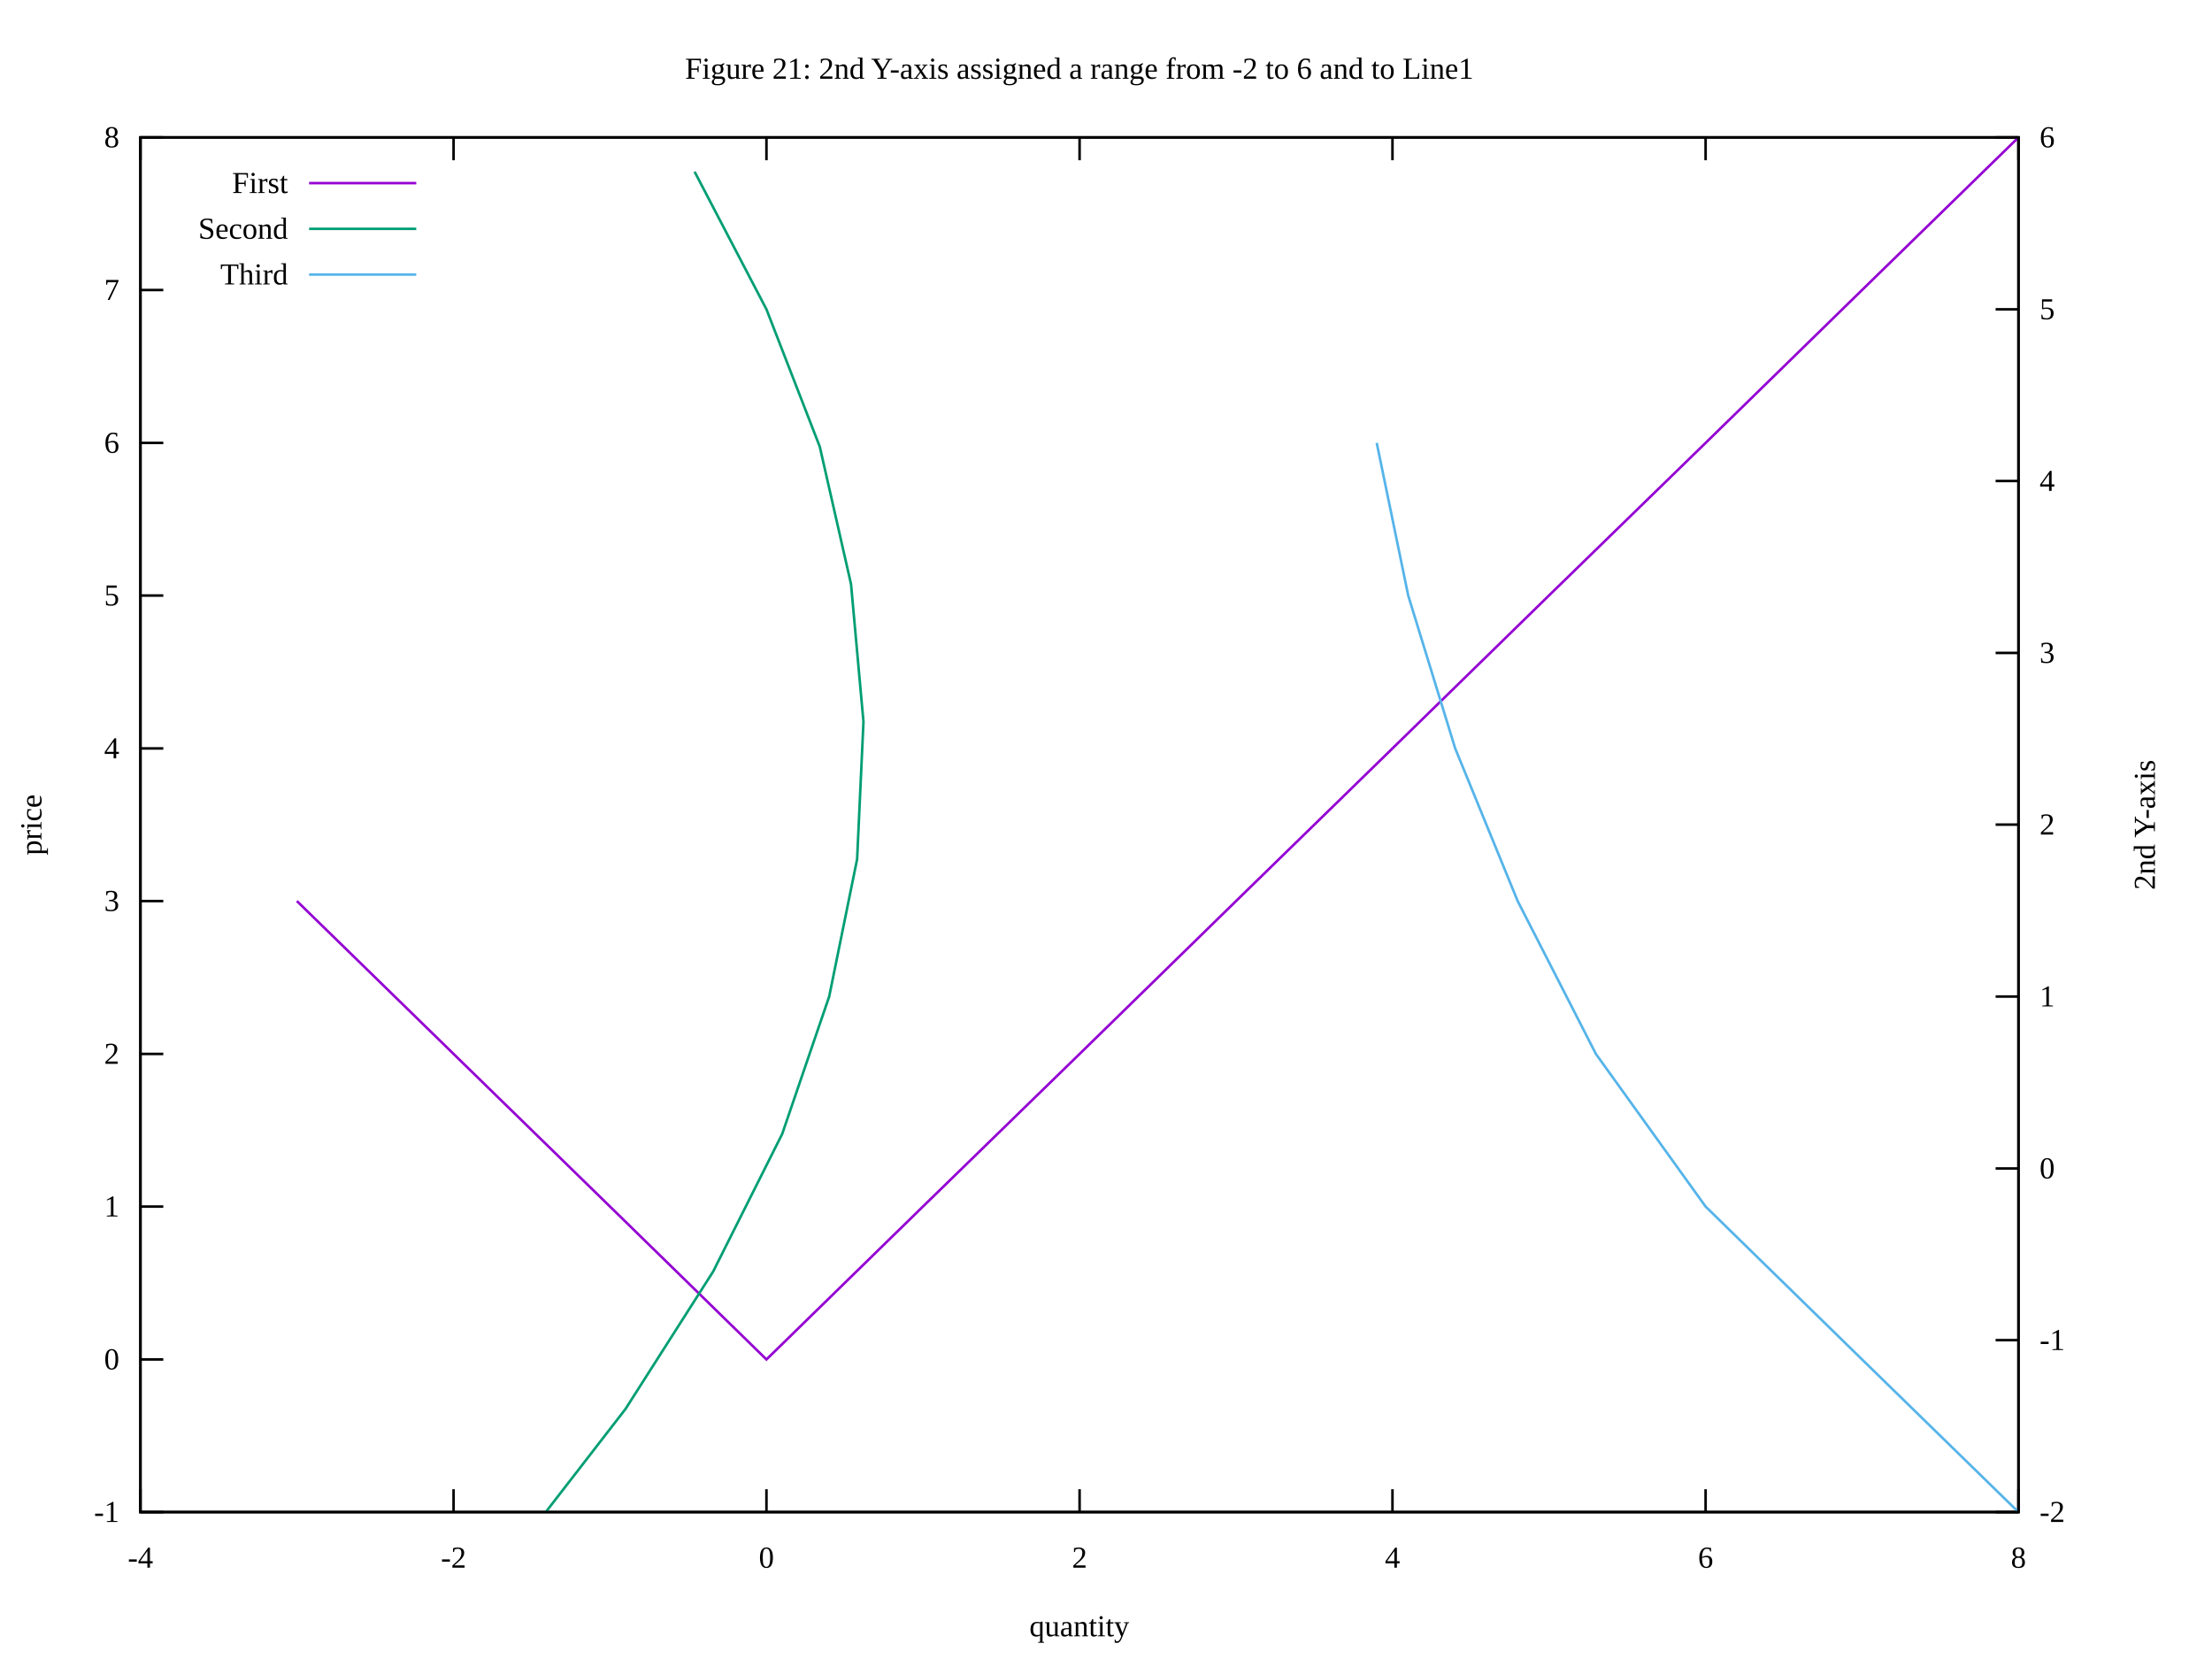
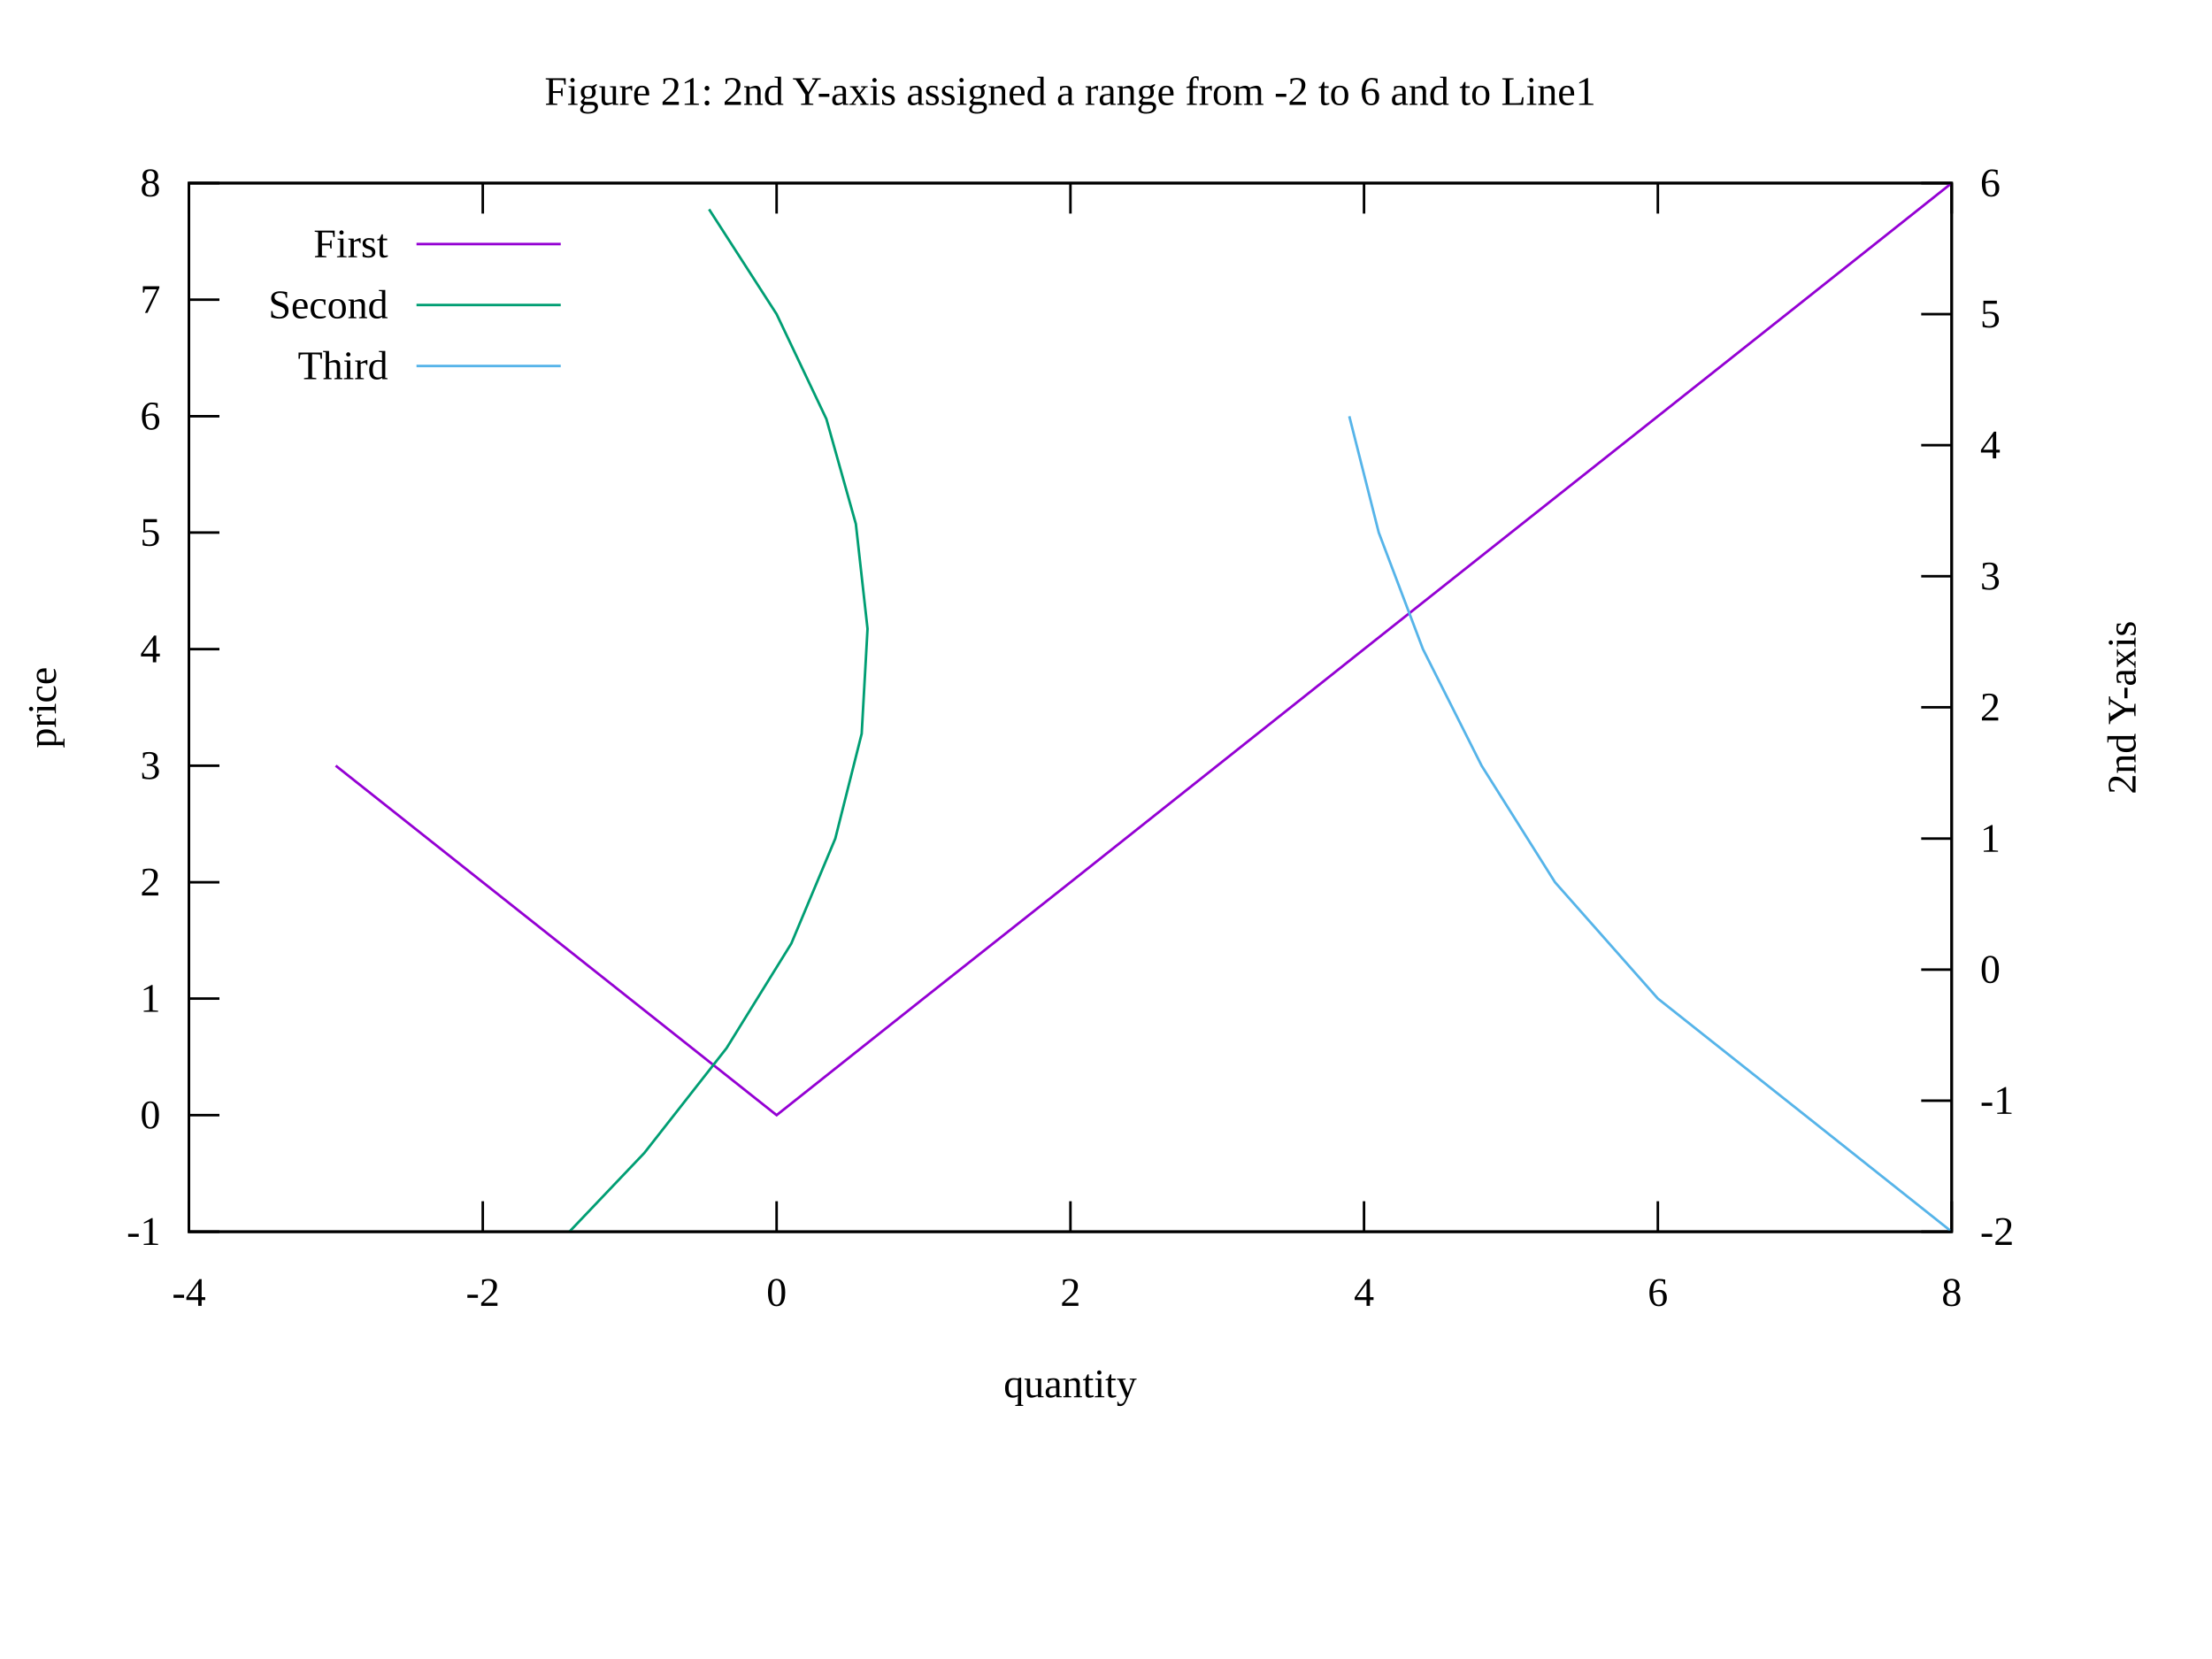
<svg xmlns="http://www.w3.org/2000/svg" xmlns:xlink="http://www.w3.org/1999/xlink" width="871" height="653" viewBox="0 0 871 653">
  <g id="gnuplot_canvas">
    <rect x="0" y="0" width="871" height="653" fill="none" />
    <defs>
      <circle id="gpDot" r="0.5" stroke-width="0.5" />
-       <path id="gpPt0" stroke-width="0.222" stroke="currentColor" d="M-1,0 h2 M0,-1 v2" />
-       <path id="gpPt1" stroke-width="0.222" stroke="currentColor" d="M-1,-1 L1,1 M1,-1 L-1,1" />
-       <path id="gpPt2" stroke-width="0.222" stroke="currentColor" d="M-1,0 L1,0 M0,-1 L0,1 M-1,-1 L1,1 M-1,1 L1,-1" />
-       <rect id="gpPt3" stroke-width="0.222" stroke="currentColor" x="-1" y="-1" width="2" height="2" />
-       <rect id="gpPt4" stroke-width="0.222" stroke="currentColor" fill="currentColor" x="-1" y="-1" width="2" height="2" />
-       <circle id="gpPt5" stroke-width="0.222" stroke="currentColor" cx="0" cy="0" r="1" />
+       <path id="gpPt0" stroke-width="0.167" stroke="currentColor" d="M-1,0 h2 M0,-1 v2" />
+       <path id="gpPt1" stroke-width="0.167" stroke="currentColor" d="M-1,-1 L1,1 M1,-1 L-1,1" />
+       <path id="gpPt2" stroke-width="0.167" stroke="currentColor" d="M-1,0 L1,0 M0,-1 L0,1 M-1,-1 L1,1 M-1,1 L1,-1" />
+       <rect id="gpPt3" stroke-width="0.167" stroke="currentColor" x="-1" y="-1" width="2" height="2" />
+       <rect id="gpPt4" stroke-width="0.167" stroke="currentColor" fill="currentColor" x="-1" y="-1" width="2" height="2" />
+       <circle id="gpPt5" stroke-width="0.167" stroke="currentColor" cx="0" cy="0" r="1" />
      <use xlink:href="#gpPt5" id="gpPt6" fill="currentColor" stroke="none" />
-       <path id="gpPt7" stroke-width="0.222" stroke="currentColor" d="M0,-1.33 L-1.33,0.67 L1.33,0.67 z" />
+       <path id="gpPt7" stroke-width="0.167" stroke="currentColor" d="M0,-1.33 L-1.33,0.67 L1.33,0.67 z" />
      <use xlink:href="#gpPt7" id="gpPt8" fill="currentColor" stroke="none" />
      <use xlink:href="#gpPt7" id="gpPt9" stroke="currentColor" transform="rotate(180)" />
      <use xlink:href="#gpPt9" id="gpPt10" fill="currentColor" stroke="none" />
      <use xlink:href="#gpPt3" id="gpPt11" stroke="currentColor" transform="rotate(45)" />
      <use xlink:href="#gpPt11" id="gpPt12" fill="currentColor" stroke="none" />
-       <path id="gpPt13" stroke-width="0.222" stroke="currentColor" d="M0,1.330 L1.265,0.411 L0.782,-1.067 L-0.782,-1.076 L-1.265,0.411 z" />
+       <path id="gpPt13" stroke-width="0.167" stroke="currentColor" d="M0,1.330 L1.265,0.411 L0.782,-1.067 L-0.782,-1.076 L-1.265,0.411 z" />
      <use xlink:href="#gpPt13" id="gpPt14" fill="currentColor" stroke="none" />
      <filter id="textbox" filterUnits="objectBoundingBox" x="0" y="0" height="1" width="1">
        <feFlood flood-color="white" flood-opacity="1" result="bgnd" />
        <feComposite in="SourceGraphic" in2="bgnd" operator="atop" />
      </filter>
      <filter id="greybox" filterUnits="objectBoundingBox" x="0" y="0" height="1" width="1">
        <feFlood flood-color="lightgrey" flood-opacity="1" result="grey" />
        <feComposite in="SourceGraphic" in2="grey" operator="atop" />
      </filter>
    </defs>
    <g fill="none" color="white" stroke="currentColor" stroke-width="1.00" stroke-linecap="butt" stroke-linejoin="miter">
</g>
    <g fill="none" color="black" stroke="currentColor" stroke-width="1.00" stroke-linecap="butt" stroke-linejoin="miter">
-       <path stroke="black" d="M55.3,595.4 L64.3,595.4  " />
-       <g transform="translate(47.0,599.3)" stroke="none" fill="black" font-family="Times New Roman" font-size="12.00" text-anchor="end">
+       <path stroke="black" d="M74.4,485.0 L86.4,485.0  " />
+       <g transform="translate(63.2,490.2)" stroke="none" fill="black" font-family="Times New Roman" font-size="16.00" text-anchor="end">
        <text>
          <tspan font-family="Times New Roman">-1</tspan>
        </text>
      </g>
    </g>
    <g fill="none" color="black" stroke="currentColor" stroke-width="1.00" stroke-linecap="butt" stroke-linejoin="miter">
-       <path stroke="black" d="M55.3,535.3 L64.3,535.3  " />
-       <g transform="translate(47.0,539.2)" stroke="none" fill="black" font-family="Times New Roman" font-size="12.00" text-anchor="end">
+       <path stroke="black" d="M74.4,439.1 L86.4,439.1  " />
+       <g transform="translate(63.2,444.3)" stroke="none" fill="black" font-family="Times New Roman" font-size="16.00" text-anchor="end">
        <text>
          <tspan font-family="Times New Roman"> 0</tspan>
        </text>
      </g>
    </g>
    <g fill="none" color="black" stroke="currentColor" stroke-width="1.00" stroke-linecap="butt" stroke-linejoin="miter">
-       <path stroke="black" d="M55.3,475.1 L64.3,475.1  " />
-       <g transform="translate(47.0,479.0)" stroke="none" fill="black" font-family="Times New Roman" font-size="12.00" text-anchor="end">
+       <path stroke="black" d="M74.4,393.2 L86.4,393.2  " />
+       <g transform="translate(63.2,398.4)" stroke="none" fill="black" font-family="Times New Roman" font-size="16.00" text-anchor="end">
        <text>
          <tspan font-family="Times New Roman"> 1</tspan>
        </text>
      </g>
    </g>
    <g fill="none" color="black" stroke="currentColor" stroke-width="1.00" stroke-linecap="butt" stroke-linejoin="miter">
-       <path stroke="black" d="M55.3,415.0 L64.3,415.0  " />
-       <g transform="translate(47.0,418.9)" stroke="none" fill="black" font-family="Times New Roman" font-size="12.00" text-anchor="end">
+       <path stroke="black" d="M74.4,347.4 L86.4,347.4  " />
+       <g transform="translate(63.2,352.6)" stroke="none" fill="black" font-family="Times New Roman" font-size="16.00" text-anchor="end">
        <text>
          <tspan font-family="Times New Roman"> 2</tspan>
        </text>
      </g>
    </g>
    <g fill="none" color="black" stroke="currentColor" stroke-width="1.00" stroke-linecap="butt" stroke-linejoin="miter">
-       <path stroke="black" d="M55.3,354.8 L64.3,354.8  " />
-       <g transform="translate(47.0,358.7)" stroke="none" fill="black" font-family="Times New Roman" font-size="12.00" text-anchor="end">
+       <path stroke="black" d="M74.4,301.5 L86.4,301.5  " />
+       <g transform="translate(63.2,306.7)" stroke="none" fill="black" font-family="Times New Roman" font-size="16.00" text-anchor="end">
        <text>
          <tspan font-family="Times New Roman"> 3</tspan>
        </text>
      </g>
    </g>
    <g fill="none" color="black" stroke="currentColor" stroke-width="1.00" stroke-linecap="butt" stroke-linejoin="miter">
-       <path stroke="black" d="M55.3,294.7 L64.3,294.7  " />
-       <g transform="translate(47.0,298.6)" stroke="none" fill="black" font-family="Times New Roman" font-size="12.00" text-anchor="end">
+       <path stroke="black" d="M74.4,255.6 L86.4,255.6  " />
+       <g transform="translate(63.2,260.8)" stroke="none" fill="black" font-family="Times New Roman" font-size="16.00" text-anchor="end">
        <text>
          <tspan font-family="Times New Roman"> 4</tspan>
        </text>
      </g>
    </g>
    <g fill="none" color="black" stroke="currentColor" stroke-width="1.00" stroke-linecap="butt" stroke-linejoin="miter">
-       <path stroke="black" d="M55.3,234.5 L64.3,234.5  " />
-       <g transform="translate(47.0,238.4)" stroke="none" fill="black" font-family="Times New Roman" font-size="12.00" text-anchor="end">
+       <path stroke="black" d="M74.4,209.7 L86.4,209.7  " />
+       <g transform="translate(63.2,214.9)" stroke="none" fill="black" font-family="Times New Roman" font-size="16.00" text-anchor="end">
        <text>
          <tspan font-family="Times New Roman"> 5</tspan>
        </text>
      </g>
    </g>
    <g fill="none" color="black" stroke="currentColor" stroke-width="1.00" stroke-linecap="butt" stroke-linejoin="miter">
-       <path stroke="black" d="M55.3,174.4 L64.3,174.4  " />
-       <g transform="translate(47.0,178.3)" stroke="none" fill="black" font-family="Times New Roman" font-size="12.00" text-anchor="end">
+       <path stroke="black" d="M74.4,163.9 L86.4,163.9  " />
+       <g transform="translate(63.2,169.1)" stroke="none" fill="black" font-family="Times New Roman" font-size="16.00" text-anchor="end">
        <text>
          <tspan font-family="Times New Roman"> 6</tspan>
        </text>
      </g>
    </g>
    <g fill="none" color="black" stroke="currentColor" stroke-width="1.00" stroke-linecap="butt" stroke-linejoin="miter">
-       <path stroke="black" d="M55.3,114.2 L64.3,114.2  " />
-       <g transform="translate(47.0,118.1)" stroke="none" fill="black" font-family="Times New Roman" font-size="12.00" text-anchor="end">
+       <path stroke="black" d="M74.4,118.0 L86.4,118.0  " />
+       <g transform="translate(63.2,123.2)" stroke="none" fill="black" font-family="Times New Roman" font-size="16.00" text-anchor="end">
        <text>
          <tspan font-family="Times New Roman"> 7</tspan>
        </text>
      </g>
    </g>
    <g fill="none" color="black" stroke="currentColor" stroke-width="1.00" stroke-linecap="butt" stroke-linejoin="miter">
-       <path stroke="black" d="M55.3,54.1 L64.3,54.1  " />
-       <g transform="translate(47.0,58.0)" stroke="none" fill="black" font-family="Times New Roman" font-size="12.00" text-anchor="end">
+       <path stroke="black" d="M74.4,72.1 L86.4,72.1  " />
+       <g transform="translate(63.2,77.3)" stroke="none" fill="black" font-family="Times New Roman" font-size="16.00" text-anchor="end">
        <text>
          <tspan font-family="Times New Roman"> 8</tspan>
        </text>
      </g>
    </g>
    <g fill="none" color="black" stroke="currentColor" stroke-width="1.00" stroke-linecap="butt" stroke-linejoin="miter">
-       <path stroke="black" d="M55.3,595.4 L55.3,586.4 M55.3,54.1 L55.3,63.1  " />
-       <g transform="translate(55.3,617.3)" stroke="none" fill="black" font-family="Times New Roman" font-size="12.00" text-anchor="middle">
+       <path stroke="black" d="M74.4,485.0 L74.4,473.0 M74.4,72.1 L74.4,84.1  " />
+       <g transform="translate(74.4,514.2)" stroke="none" fill="black" font-family="Times New Roman" font-size="16.00" text-anchor="middle">
        <text>
          <tspan font-family="Times New Roman">-4</tspan>
        </text>
      </g>
    </g>
    <g fill="none" color="black" stroke="currentColor" stroke-width="1.00" stroke-linecap="butt" stroke-linejoin="miter">
-       <path stroke="black" d="M178.6,595.4 L178.6,586.4 M178.6,54.1 L178.6,63.1  " />
-       <g transform="translate(178.6,617.3)" stroke="none" fill="black" font-family="Times New Roman" font-size="12.00" text-anchor="middle">
+       <path stroke="black" d="M190.1,485.0 L190.1,473.0 M190.1,72.1 L190.1,84.1  " />
+       <g transform="translate(190.1,514.2)" stroke="none" fill="black" font-family="Times New Roman" font-size="16.00" text-anchor="middle">
        <text>
          <tspan font-family="Times New Roman">-2</tspan>
        </text>
      </g>
    </g>
    <g fill="none" color="black" stroke="currentColor" stroke-width="1.00" stroke-linecap="butt" stroke-linejoin="miter">
-       <path stroke="black" d="M301.8,595.4 L301.8,586.4 M301.8,54.1 L301.8,63.1  " />
-       <g transform="translate(301.8,617.3)" stroke="none" fill="black" font-family="Times New Roman" font-size="12.00" text-anchor="middle">
+       <path stroke="black" d="M305.8,485.0 L305.8,473.0 M305.8,72.1 L305.8,84.1  " />
+       <g transform="translate(305.8,514.2)" stroke="none" fill="black" font-family="Times New Roman" font-size="16.00" text-anchor="middle">
        <text>
          <tspan font-family="Times New Roman"> 0</tspan>
        </text>
      </g>
    </g>
    <g fill="none" color="black" stroke="currentColor" stroke-width="1.00" stroke-linecap="butt" stroke-linejoin="miter">
-       <path stroke="black" d="M425.1,595.4 L425.1,586.4 M425.1,54.1 L425.1,63.1  " />
-       <g transform="translate(425.1,617.3)" stroke="none" fill="black" font-family="Times New Roman" font-size="12.00" text-anchor="middle">
+       <path stroke="black" d="M421.5,485.0 L421.5,473.0 M421.5,72.1 L421.5,84.1  " />
+       <g transform="translate(421.5,514.2)" stroke="none" fill="black" font-family="Times New Roman" font-size="16.00" text-anchor="middle">
        <text>
          <tspan font-family="Times New Roman"> 2</tspan>
        </text>
      </g>
    </g>
    <g fill="none" color="black" stroke="currentColor" stroke-width="1.00" stroke-linecap="butt" stroke-linejoin="miter">
-       <path stroke="black" d="M548.3,595.4 L548.3,586.4 M548.3,54.1 L548.3,63.1  " />
-       <g transform="translate(548.3,617.3)" stroke="none" fill="black" font-family="Times New Roman" font-size="12.00" text-anchor="middle">
+       <path stroke="black" d="M537.1,485.0 L537.1,473.0 M537.1,72.1 L537.1,84.1  " />
+       <g transform="translate(537.1,514.2)" stroke="none" fill="black" font-family="Times New Roman" font-size="16.00" text-anchor="middle">
        <text>
          <tspan font-family="Times New Roman"> 4</tspan>
        </text>
      </g>
    </g>
    <g fill="none" color="black" stroke="currentColor" stroke-width="1.00" stroke-linecap="butt" stroke-linejoin="miter">
-       <path stroke="black" d="M671.6,595.4 L671.6,586.4 M671.6,54.1 L671.6,63.1  " />
-       <g transform="translate(671.6,617.3)" stroke="none" fill="black" font-family="Times New Roman" font-size="12.00" text-anchor="middle">
+       <path stroke="black" d="M652.8,485.0 L652.8,473.0 M652.8,72.1 L652.8,84.1  " />
+       <g transform="translate(652.8,514.2)" stroke="none" fill="black" font-family="Times New Roman" font-size="16.00" text-anchor="middle">
        <text>
          <tspan font-family="Times New Roman"> 6</tspan>
        </text>
      </g>
    </g>
    <g fill="none" color="black" stroke="currentColor" stroke-width="1.00" stroke-linecap="butt" stroke-linejoin="miter">
-       <path stroke="black" d="M794.8,595.4 L794.8,586.4 M794.8,54.1 L794.8,63.1  " />
-       <g transform="translate(794.8,617.3)" stroke="none" fill="black" font-family="Times New Roman" font-size="12.00" text-anchor="middle">
+       <path stroke="black" d="M768.5,485.0 L768.5,473.0 M768.5,72.1 L768.5,84.1  " />
+       <g transform="translate(768.5,514.2)" stroke="none" fill="black" font-family="Times New Roman" font-size="16.00" text-anchor="middle">
        <text>
          <tspan font-family="Times New Roman"> 8</tspan>
        </text>
      </g>
    </g>
    <g fill="none" color="black" stroke="currentColor" stroke-width="1.00" stroke-linecap="butt" stroke-linejoin="miter">
-       <path stroke="black" d="M794.8,595.4 L785.8,595.4  " />
-       <g transform="translate(803.1,599.3)" stroke="none" fill="black" font-family="Times New Roman" font-size="12.00" text-anchor="start">
+       <path stroke="black" d="M768.5,485.0 L756.5,485.0  " />
+       <g transform="translate(779.7,490.2)" stroke="none" fill="black" font-family="Times New Roman" font-size="16.00" text-anchor="start">
        <text>
          <tspan font-family="Times New Roman">-2</tspan>
        </text>
      </g>
    </g>
    <g fill="none" color="black" stroke="currentColor" stroke-width="1.00" stroke-linecap="butt" stroke-linejoin="miter">
-       <path stroke="black" d="M794.8,527.7 L785.8,527.7  " />
-       <g transform="translate(803.1,531.6)" stroke="none" fill="black" font-family="Times New Roman" font-size="12.00" text-anchor="start">
+       <path stroke="black" d="M768.5,433.4 L756.5,433.4  " />
+       <g transform="translate(779.7,438.6)" stroke="none" fill="black" font-family="Times New Roman" font-size="16.00" text-anchor="start">
        <text>
          <tspan font-family="Times New Roman">-1</tspan>
        </text>
      </g>
    </g>
    <g fill="none" color="black" stroke="currentColor" stroke-width="1.00" stroke-linecap="butt" stroke-linejoin="miter">
-       <path stroke="black" d="M794.8,460.1 L785.8,460.1  " />
-       <g transform="translate(803.1,464.0)" stroke="none" fill="black" font-family="Times New Roman" font-size="12.00" text-anchor="start">
+       <path stroke="black" d="M768.5,381.8 L756.5,381.8  " />
+       <g transform="translate(779.7,387.0)" stroke="none" fill="black" font-family="Times New Roman" font-size="16.00" text-anchor="start">
        <text>
          <tspan font-family="Times New Roman"> 0</tspan>
        </text>
      </g>
    </g>
    <g fill="none" color="black" stroke="currentColor" stroke-width="1.00" stroke-linecap="butt" stroke-linejoin="miter">
-       <path stroke="black" d="M794.8,392.4 L785.8,392.4  " />
-       <g transform="translate(803.1,396.3)" stroke="none" fill="black" font-family="Times New Roman" font-size="12.00" text-anchor="start">
+       <path stroke="black" d="M768.5,330.2 L756.5,330.2  " />
+       <g transform="translate(779.7,335.4)" stroke="none" fill="black" font-family="Times New Roman" font-size="16.00" text-anchor="start">
        <text>
          <tspan font-family="Times New Roman"> 1</tspan>
        </text>
      </g>
    </g>
    <g fill="none" color="black" stroke="currentColor" stroke-width="1.00" stroke-linecap="butt" stroke-linejoin="miter">
-       <path stroke="black" d="M794.8,324.7 L785.8,324.7  " />
-       <g transform="translate(803.1,328.6)" stroke="none" fill="black" font-family="Times New Roman" font-size="12.00" text-anchor="start">
+       <path stroke="black" d="M768.5,278.5 L756.5,278.5  " />
+       <g transform="translate(779.7,283.7)" stroke="none" fill="black" font-family="Times New Roman" font-size="16.00" text-anchor="start">
        <text>
          <tspan font-family="Times New Roman"> 2</tspan>
        </text>
      </g>
    </g>
    <g fill="none" color="black" stroke="currentColor" stroke-width="1.00" stroke-linecap="butt" stroke-linejoin="miter">
-       <path stroke="black" d="M794.8,257.1 L785.8,257.1  " />
-       <g transform="translate(803.1,261.0)" stroke="none" fill="black" font-family="Times New Roman" font-size="12.00" text-anchor="start">
+       <path stroke="black" d="M768.5,226.9 L756.5,226.9  " />
+       <g transform="translate(779.7,232.1)" stroke="none" fill="black" font-family="Times New Roman" font-size="16.00" text-anchor="start">
        <text>
          <tspan font-family="Times New Roman"> 3</tspan>
        </text>
      </g>
    </g>
    <g fill="none" color="black" stroke="currentColor" stroke-width="1.00" stroke-linecap="butt" stroke-linejoin="miter">
-       <path stroke="black" d="M794.8,189.4 L785.8,189.4  " />
-       <g transform="translate(803.1,193.3)" stroke="none" fill="black" font-family="Times New Roman" font-size="12.00" text-anchor="start">
+       <path stroke="black" d="M768.5,175.3 L756.5,175.3  " />
+       <g transform="translate(779.7,180.5)" stroke="none" fill="black" font-family="Times New Roman" font-size="16.00" text-anchor="start">
        <text>
          <tspan font-family="Times New Roman"> 4</tspan>
        </text>
      </g>
    </g>
    <g fill="none" color="black" stroke="currentColor" stroke-width="1.00" stroke-linecap="butt" stroke-linejoin="miter">
-       <path stroke="black" d="M794.8,121.8 L785.8,121.8  " />
-       <g transform="translate(803.1,125.7)" stroke="none" fill="black" font-family="Times New Roman" font-size="12.00" text-anchor="start">
+       <path stroke="black" d="M768.5,123.7 L756.5,123.7  " />
+       <g transform="translate(779.7,128.9)" stroke="none" fill="black" font-family="Times New Roman" font-size="16.00" text-anchor="start">
        <text>
          <tspan font-family="Times New Roman"> 5</tspan>
        </text>
      </g>
    </g>
    <g fill="none" color="black" stroke="currentColor" stroke-width="1.00" stroke-linecap="butt" stroke-linejoin="miter">
-       <path stroke="black" d="M794.8,54.1 L785.8,54.1  " />
-       <g transform="translate(803.1,58.0)" stroke="none" fill="black" font-family="Times New Roman" font-size="12.00" text-anchor="start">
+       <path stroke="black" d="M768.5,72.1 L756.5,72.1  " />
+       <g transform="translate(779.7,77.3)" stroke="none" fill="black" font-family="Times New Roman" font-size="16.00" text-anchor="start">
        <text>
          <tspan font-family="Times New Roman"> 6</tspan>
        </text>
      </g>
    </g>
    <g fill="none" color="black" stroke="currentColor" stroke-width="1.00" stroke-linecap="butt" stroke-linejoin="miter">
</g>
    <g fill="none" color="black" stroke="currentColor" stroke-width="1.00" stroke-linecap="butt" stroke-linejoin="miter">
-       <path stroke="black" d="M55.3,54.1 L55.3,595.4 L794.8,595.4 L794.8,54.1 L55.3,54.1 Z  " />
-     </g>
-     <g fill="none" color="black" stroke="currentColor" stroke-width="1.00" stroke-linecap="butt" stroke-linejoin="miter">
-       <g transform="translate(16.3,324.8) rotate(270)" stroke="none" fill="black" font-family="Times New Roman" font-size="12.00" text-anchor="middle">
+       <path stroke="black" d="M74.4,72.1 L74.4,485.0 L768.5,485.0 L768.5,72.1 L74.4,72.1 Z  " />
+     </g>
+     <g fill="none" color="black" stroke="currentColor" stroke-width="1.00" stroke-linecap="butt" stroke-linejoin="miter">
+       <g transform="translate(22.0,278.6) rotate(270)" stroke="none" fill="black" font-family="Times New Roman" font-size="16.00" text-anchor="middle">
        <text>
          <tspan font-family="Times New Roman">price</tspan>
        </text>
      </g>
    </g>
    <g fill="none" color="black" stroke="currentColor" stroke-width="1.00" stroke-linecap="butt" stroke-linejoin="miter">
-       <g transform="translate(848.5,324.8) rotate(270)" stroke="none" fill="black" font-family="Times New Roman" font-size="12.00" text-anchor="middle">
+       <g transform="translate(840.9,278.6) rotate(270)" stroke="none" fill="black" font-family="Times New Roman" font-size="16.00" text-anchor="middle">
        <text>
          <tspan font-family="Times New Roman">2nd Y-axis</tspan>
        </text>
      </g>
    </g>
    <g fill="none" color="black" stroke="currentColor" stroke-width="1.00" stroke-linecap="butt" stroke-linejoin="miter">
-       <g transform="translate(425.0,644.3)" stroke="none" fill="black" font-family="Times New Roman" font-size="12.00" text-anchor="middle">
+       <g transform="translate(421.4,550.2)" stroke="none" fill="black" font-family="Times New Roman" font-size="16.00" text-anchor="middle">
        <text>
          <tspan font-family="Times New Roman">quantity</tspan>
        </text>
      </g>
    </g>
    <g fill="none" color="black" stroke="currentColor" stroke-width="1.00" stroke-linecap="butt" stroke-linejoin="miter">
-       <g transform="translate(425.0,31.0)" stroke="none" fill="black" font-family="Times New Roman" font-size="12.00" text-anchor="middle">
+       <g transform="translate(421.4,41.3)" stroke="none" fill="black" font-family="Times New Roman" font-size="16.00" text-anchor="middle">
        <text>
          <tspan font-family="Times New Roman">Figure 21: 2nd Y-axis assigned a range from -2 to 6 and to Line1</tspan>
        </text>
      </g>
    </g>
    <g id="gnuplot_plot_1">
      <g fill="none" color="black" stroke="currentColor" stroke-width="1.00" stroke-linecap="butt" stroke-linejoin="miter">
-         <g transform="translate(113.4,76.0)" stroke="none" fill="black" font-family="Times New Roman" font-size="12.00" text-anchor="end">
+         <g transform="translate(152.8,101.3)" stroke="none" fill="black" font-family="Times New Roman" font-size="16.00" text-anchor="end">
          <text>
            <tspan font-family="Times New Roman">First</tspan>
          </text>
        </g>
      </g>
      <g fill="none" color="black" stroke="currentColor" stroke-width="1.00" stroke-linecap="butt" stroke-linejoin="miter">
-         <path stroke="rgb(148,   0, 211)" d="M121.7,72.1 L163.9,72.1 M116.9,354.8 L178.6,415.0 L240.2,475.1 L301.8,535.3 L363.4,475.1 L425.1,415.0   L486.7,354.8 L548.3,294.7 L609.9,234.5 L671.6,174.4 L733.2,114.2 L794.8,54.1  " />
+         <path stroke="rgb(148,   0, 211)" d="M164.0,96.1 L220.8,96.1 M132.2,301.5 L190.1,347.4 L247.9,393.2 L305.8,439.1 L363.6,393.2 L421.5,347.4   L479.3,301.5 L537.1,255.6 L595.0,209.7 L652.8,163.9 L710.7,118.0 L768.5,72.1  " />
      </g>
    </g>
    <g id="gnuplot_plot_2">
      <g fill="none" color="black" stroke="currentColor" stroke-width="1.00" stroke-linecap="butt" stroke-linejoin="miter">
-         <g transform="translate(113.4,94.0)" stroke="none" fill="black" font-family="Times New Roman" font-size="12.00" text-anchor="end">
+         <g transform="translate(152.8,125.3)" stroke="none" fill="black" font-family="Times New Roman" font-size="16.00" text-anchor="end">
          <text>
            <tspan font-family="Times New Roman">Second</tspan>
          </text>
        </g>
      </g>
      <g fill="none" color="black" stroke="currentColor" stroke-width="1.00" stroke-linecap="butt" stroke-linejoin="miter">
-         <path stroke="rgb(  0, 158, 115)" d="M121.7,90.1 L163.9,90.1 M214.9,595.4 L246.3,554.8 L280.8,500.7 L308.0,446.5 L326.5,392.4 L337.5,338.3   L340.0,284.2 L335.1,230.0 L322.8,175.9 L301.8,121.8 L273.5,67.6  " />
+         <path stroke="rgb(  0, 158, 115)" d="M164.0,120.1 L220.8,120.1 M224.2,485.0 L253.7,454.0 L286.1,412.7 L311.6,371.5 L328.9,330.2 L339.3,288.9   L341.6,247.6 L337.0,206.3 L325.4,165.0 L305.8,123.7 L279.2,82.4  " />
      </g>
    </g>
    <g id="gnuplot_plot_3">
      <g fill="none" color="black" stroke="currentColor" stroke-width="1.00" stroke-linecap="butt" stroke-linejoin="miter">
-         <g transform="translate(113.4,112.0)" stroke="none" fill="black" font-family="Times New Roman" font-size="12.00" text-anchor="end">
+         <g transform="translate(152.8,149.3)" stroke="none" fill="black" font-family="Times New Roman" font-size="16.00" text-anchor="end">
          <text>
            <tspan font-family="Times New Roman">Third</tspan>
          </text>
        </g>
      </g>
      <g fill="none" color="black" stroke="currentColor" stroke-width="1.00" stroke-linecap="butt" stroke-linejoin="miter">
-         <path stroke="rgb( 86, 180, 233)" d="M121.7,108.1 L163.9,108.1 M794.8,595.4 L733.2,535.3 L671.6,475.1 L628.4,415.0 L597.6,354.8 L573.0,294.7   L554.5,234.5 L542.1,174.4  " />
+         <path stroke="rgb( 86, 180, 233)" d="M164.0,144.1 L220.8,144.1 M768.5,485.0 L710.7,439.1 L652.8,393.2 L612.3,347.4 L583.4,301.5 L560.3,255.6   L542.9,209.7 L531.3,163.9  " />
      </g>
    </g>
    <g fill="none" color="white" stroke="rgb( 86, 180, 233)" stroke-width="2.00" stroke-linecap="butt" stroke-linejoin="miter">
</g>
    <g fill="none" color="black" stroke="currentColor" stroke-width="2.00" stroke-linecap="butt" stroke-linejoin="miter">
</g>
    <g fill="none" color="black" stroke="black" stroke-width="1.00" stroke-linecap="butt" stroke-linejoin="miter">
</g>
    <g fill="none" color="black" stroke="currentColor" stroke-width="1.00" stroke-linecap="butt" stroke-linejoin="miter">
-       <path stroke="black" d="M55.3,54.1 L55.3,595.4 L794.8,595.4 L794.8,54.1 L55.3,54.1 Z  " />
+       <path stroke="black" d="M74.4,72.1 L74.4,485.0 L768.5,485.0 L768.5,72.1 L74.4,72.1 Z  " />
    </g>
    <g fill="none" color="black" stroke="currentColor" stroke-width="1.00" stroke-linecap="butt" stroke-linejoin="miter">
</g>
  </g>
</svg>
